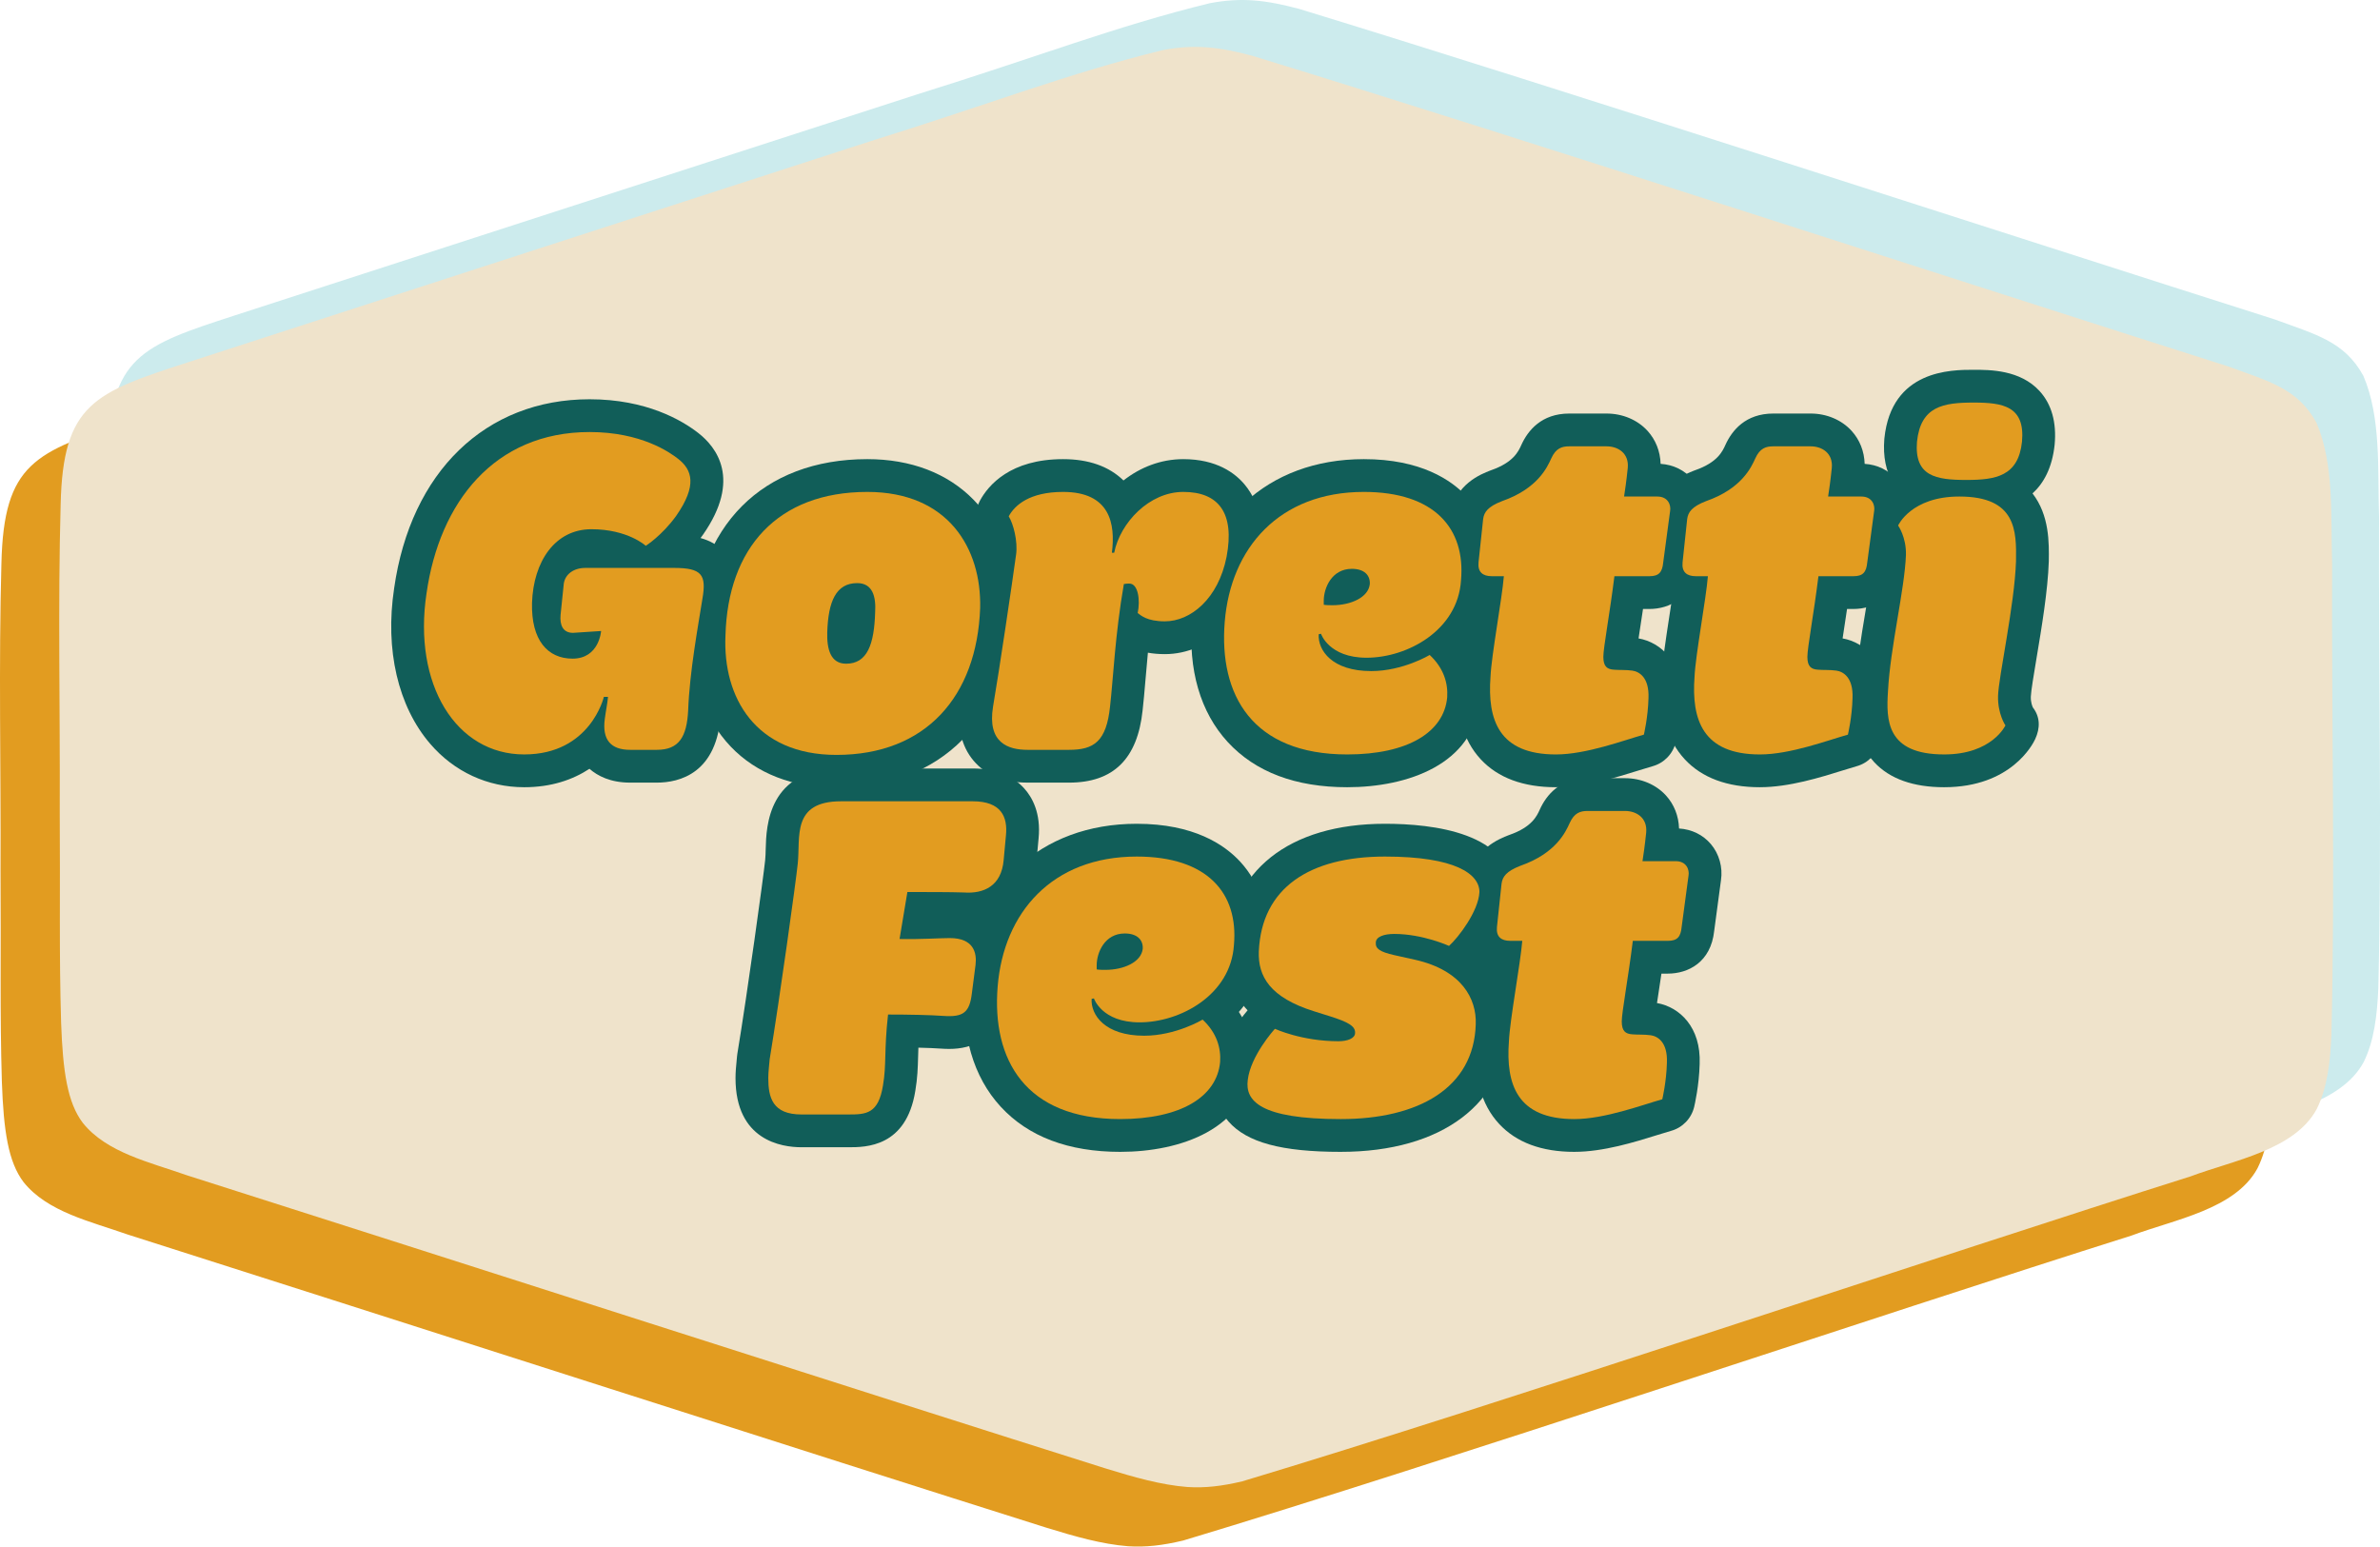
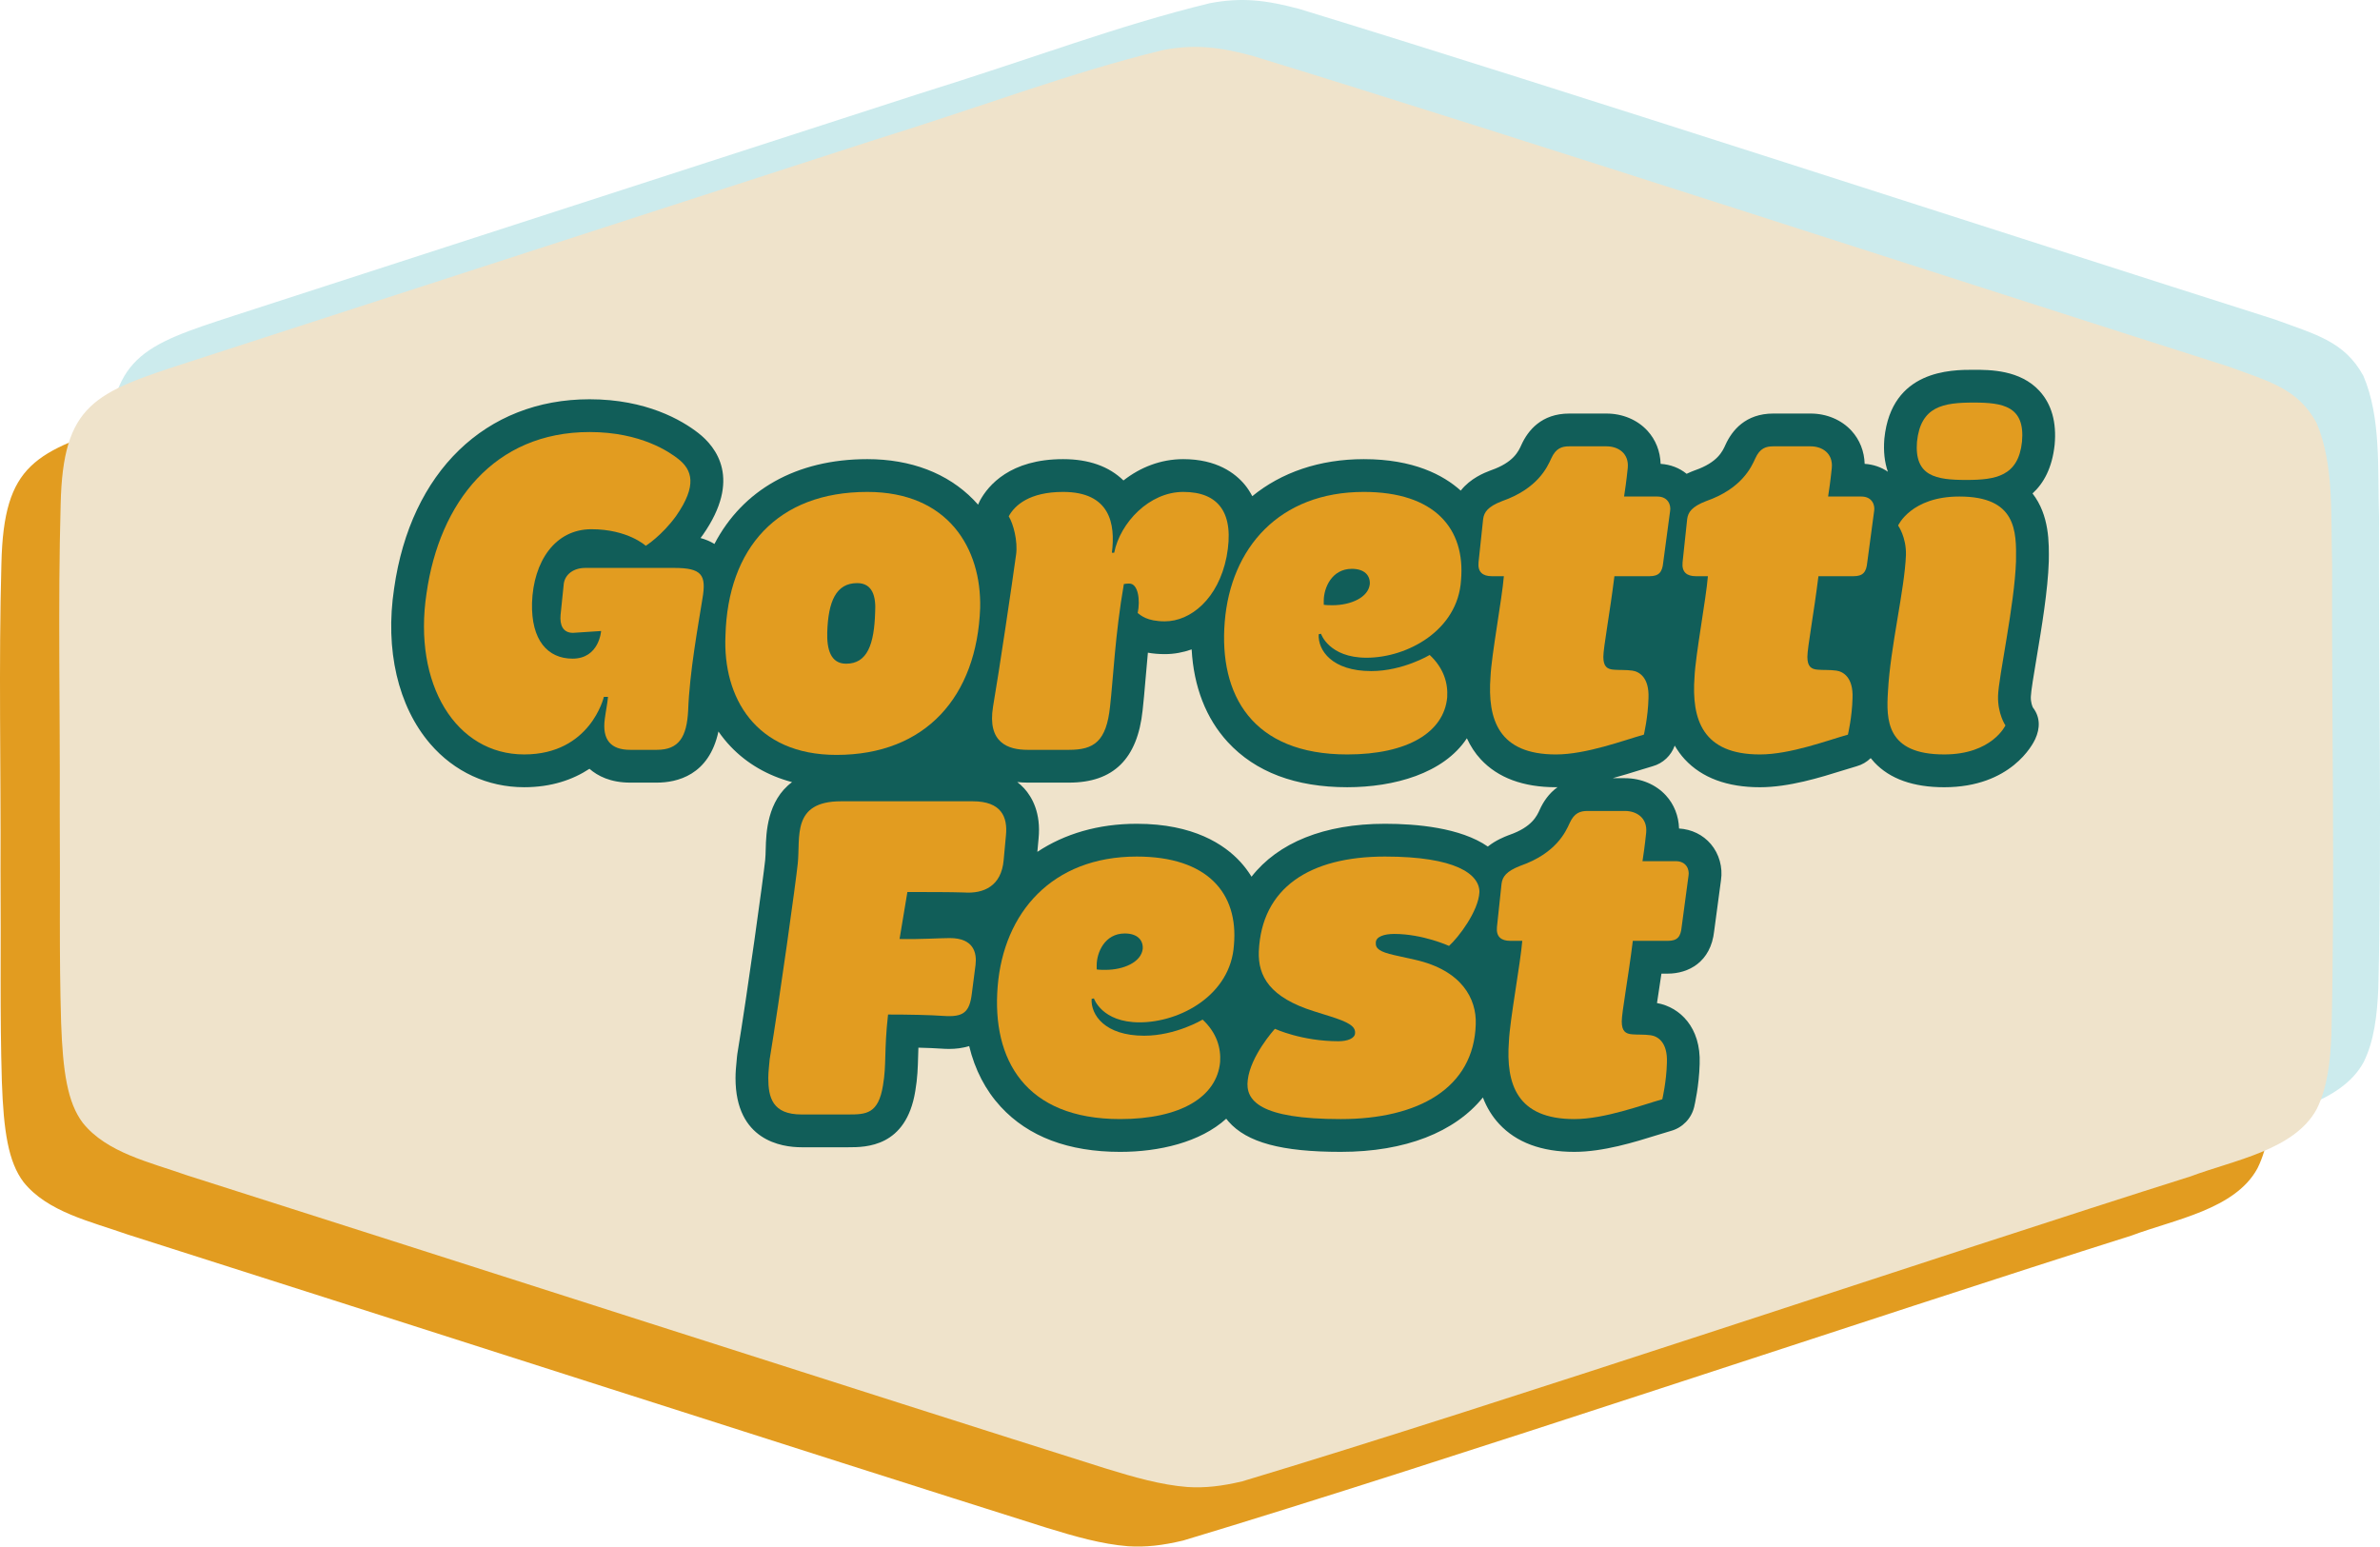
<svg xmlns="http://www.w3.org/2000/svg" id="a" data-name="Layer 1" viewBox="0 0 482.124 313.291">
  <defs>
    <style>
      .b {
        fill: #e29c20;
      }

      .b, .c, .d, .e {
        stroke-width: 0px;
      }

      .c {
        fill: #efe3cb;
-         
      }

      .d {
-         fill: #115e59;
+         fill: #ccebed;
      }

      .e {
-         fill: #ccebed;
+         fill: #115e59;
      }
    </style>
  </defs>
  <path class="b" d="M457.28,236.711c-4.525,8.299-16.863,10.334-25.509,13.587-50.032,15.779-140.51,46.279-192.112,61.778-4.186.988-7.562,1.381-11.125,1.151-5.334-.416-10.828-1.989-16.57-3.76-44.027-13.873-141.576-45.228-186.028-59.362-7.583-2.676-16.303-4.57-21.172-10.651-3.097-4.099-4.031-10.357-4.385-20.284-.423-14.072-.158-26.409-.276-42.734.088-20.721-.385-41.977.181-62.221.458-20.474,6.911-22.69,25.682-28.79,45.06-14.63,93.366-30.231,138.405-44.833,23.841-7.408,40.249-13.82,59.199-18.443,6.581-1.248,11.464-.604,18.067,1.142,50.813,15.53,145.809,46.44,197.677,62.919,8.329,3.067,14.097,4.44,17.932,11.405,3.655,8.493,2.87,19.028,3.182,28.556-.123,30.269.601,65.355-.147,95.522-.223,5.389-.837,10.661-2.956,14.934l-.044.083Z" />
-   <path class="e" d="M478.78,215.211c-4.525,8.299-16.863,10.334-25.509,13.587-50.032,15.779-140.51,46.279-192.112,61.778-4.186.988-7.562,1.381-11.125,1.151-5.334-.416-10.828-1.989-16.57-3.76-44.027-13.873-141.576-45.228-186.028-59.362-7.583-2.676-16.303-4.57-21.172-10.651-3.097-4.099-4.031-10.357-4.385-20.284-.423-14.072-.158-26.409-.276-42.734.088-20.721-.385-41.977.181-62.221.458-20.474,6.911-22.69,25.682-28.79,45.06-14.63,93.366-30.231,138.405-44.833,23.841-7.408,40.249-13.82,59.199-18.443,6.581-1.248,11.464-.604,18.067,1.142,50.813,15.53,145.809,46.44,197.677,62.919,8.329,3.067,14.097,4.44,17.932,11.405,3.655,8.493,2.87,19.028,3.182,28.556-.123,30.269.601,65.355-.147,95.522-.223,5.389-.837,10.661-2.956,14.934l-.044.083Z" />
+   <path class="d" d="M478.78,215.211c-4.525,8.299-16.863,10.334-25.509,13.587-50.032,15.779-140.51,46.279-192.112,61.778-4.186.988-7.562,1.381-11.125,1.151-5.334-.416-10.828-1.989-16.57-3.76-44.027-13.873-141.576-45.228-186.028-59.362-7.583-2.676-16.303-4.57-21.172-10.651-3.097-4.099-4.031-10.357-4.385-20.284-.423-14.072-.158-26.409-.276-42.734.088-20.721-.385-41.977.181-62.221.458-20.474,6.911-22.69,25.682-28.79,45.06-14.63,93.366-30.231,138.405-44.833,23.841-7.408,40.249-13.82,59.199-18.443,6.581-1.248,11.464-.604,18.067,1.142,50.813,15.53,145.809,46.44,197.677,62.919,8.329,3.067,14.097,4.44,17.932,11.405,3.655,8.493,2.87,19.028,3.182,28.556-.123,30.269.601,65.355-.147,95.522-.223,5.389-.837,10.661-2.956,14.934l-.044.083Z" />
  <path class="c" d="M469.28,224.711c-4.525,8.299-16.863,10.334-25.509,13.587-50.032,15.779-140.51,46.279-192.112,61.778-4.186.988-7.562,1.381-11.125,1.151-5.334-.416-10.828-1.989-16.57-3.76-44.027-13.873-141.576-45.228-186.028-59.362-7.583-2.676-16.303-4.57-21.172-10.651-3.097-4.099-4.031-10.357-4.385-20.284-.423-14.072-.158-26.409-.276-42.734.088-20.721-.385-41.977.181-62.221.458-20.474,6.911-22.69,25.682-28.79,45.06-14.63,93.366-30.231,138.405-44.833,23.841-7.408,40.249-13.82,59.199-18.443,6.581-1.248,11.464-.604,18.067,1.142,50.813,15.53,145.809,46.44,197.677,62.919,8.329,3.067,14.097,4.44,17.932,11.405,3.655,8.493,2.87,19.028,3.182,28.556-.123,30.269.601,65.355-.147,95.522-.223,5.389-.837,10.661-2.956,14.934l-.044.083Z" />
-   <g>
-     <path class="d" d="M106.186,159.47c-7.401,0-14.161-3.121-19.035-8.789-6.528-7.592-9.192-19.074-7.31-31.501,3.355-23.601,18.529-38.3,39.593-38.3,11.514,0,18.72,4.267,21.989,6.81,3.719,2.88,8.81,9.398.998,20.608-.17.236-.341.466-.512.692,1.873.51,3.638,1.443,5.052,3.122,3.035,3.605,2.221,8.308,1.873,10.316-.124.791-.29,1.793-.47,2.884-.891,5.388-2.11,12.767-2.329,18.892-.001.037-.003.075-.005.112-.651,12.374-8.409,14.222-12.975,14.222h-5.411c-3.992,0-6.598-1.366-8.234-2.8-3.364,2.211-7.717,3.733-13.225,3.733Z" />
-     <path class="d" d="M86.407,120.175c2.613-18.38,13.715-32.655,33.028-32.655,10.449,0,16.234,4.105,17.913,5.411,2.892,2.239,3.918,5.411-.373,11.569-2.892,4.012-6.158,6.064-6.158,6.064,0,0-3.639-3.358-11.01-3.358s-11.755,6.531-12.035,14.928c-.187,7.557,3.172,11.289,8.21,11.289,5.411,0,5.785-5.598,5.785-5.598l-5.691.373c-2.052,0-2.706-1.586-2.519-3.638l.653-6.345c.28-1.866,1.959-3.172,4.385-3.172h17.913c5.691,0,6.624,1.4,5.784,6.251-.84,5.318-2.612,14.834-2.892,22.671-.28,5.318-1.866,7.931-6.345,7.931h-5.411c-3.918,0-5.691-2.052-5.131-6.251.187-1.493.56-3.265.653-4.478h-.84s-2.706,11.662-16.141,11.662c-13.808,0-22.578-14.182-19.779-32.655Z" />
-     <path class="d" d="M169.445,159.563c-8.808,0-16.211-2.873-21.408-8.309-5.366-5.612-8.104-13.682-7.713-22.73.601-21.908,14.151-35.515,35.373-35.515,8.819,0,16.26,2.846,21.52,8.229,5.348,5.473,8.18,13.314,7.976,22.077-.815,22.392-14.512,36.248-35.747,36.248ZM170.633,122.499s0,0,0,0Z" />
-     <path class="d" d="M175.696,99.649c16.42,0,23.138,11.476,22.858,23.512-.653,17.913-11.009,29.762-29.109,29.762-16.421,0-23.045-11.662-22.485-24.164.467-17.726,10.543-29.109,28.736-29.109ZM177.282,124c.186-3.079-.467-5.878-3.639-5.878-4.292,0-5.878,3.732-6.065,9.983-.093,3.358.653,6.344,3.825,6.344,4.292,0,5.691-3.918,5.878-10.449Z" />
-     <path class="d" d="M208.166,158.537c-4.762,0-8.44-1.488-10.932-4.423-2.559-3.014-3.439-7.073-2.618-12.065,1.185-6.835,3.869-24.931,4.637-30.602.132-.957-.28-2.807-.598-3.426-1.267-2.027-1.292-4.487-.153-6.588,1.704-3.146,6.158-8.423,16.848-8.423,5.181,0,9.291,1.451,12.235,4.317,3.356-2.625,7.502-4.317,12.116-4.317,6.752,0,10.506,2.821,12.467,5.188,3.148,3.801,4.099,9.132,2.827,15.844-2.154,10.894-9.974,18.466-19.026,18.466-1.293,0-2.43-.107-3.435-.29-.189,1.953-.346,3.796-.491,5.5-.199,2.338-.372,4.356-.579,6.167-1.035,9.84-5.912,14.653-14.9,14.653h-8.397Z" />
-     <path class="d" d="M205.833,112.338c.373-2.706-.56-6.251-1.493-7.744,1.213-2.239,4.198-4.945,11.009-4.945,9.517,0,10.636,6.438,9.89,12.316h.466c1.213-6.065,7.091-12.316,13.995-12.316,7.184,0,10.45,4.292,8.77,13.155-1.679,8.49-7.277,13.062-12.502,13.062-3.638,0-4.851-1.213-5.505-1.679.56-2.612.093-5.971-1.679-5.971-.28,0-.653,0-1.12.093-1.773,10.169-2.146,19.126-2.799,24.817-.746,7.091-3.265,8.77-8.303,8.77h-8.397c-3.919,0-8.21-1.4-6.998-8.77,1.213-6.997,3.919-25.284,4.665-30.788Z" />
-     <path class="d" d="M272.917,159.47c-10.468,0-18.609-3.075-24.198-9.14-5.572-6.047-8.075-14.661-7.237-24.911,1.6-19.687,15.257-32.41,34.794-32.41,11.507,0,17.767,4.201,20.995,7.726,4.07,4.446,5.906,10.439,5.313,17.336-.313,4.585-2.284,9.231-5.623,13.051,2.091,3.137,3.081,6.78,2.828,10.578-.003.057-.008.113-.013.169-1.194,12.977-14.657,17.601-26.858,17.601Z" />
-     <path class="d" d="M276.275,99.649c14.276,0,20.62,7.371,19.687,17.913-.653,10.17-10.916,15.675-19.127,15.675-7.65,0-9.236-4.851-9.236-4.851l-.466.093c-.186,3.265,2.706,7.464,10.636,7.464,6.437,0,11.849-3.265,11.849-3.265,2.892,2.706,3.731,5.785,3.545,8.583-.653,7.091-8.023,11.569-20.246,11.569-19.22,0-26.03-12.036-24.818-26.87,1.213-14.928,11.009-26.311,28.176-26.311ZM269.931,122.601c3.733,0,7.278-1.586,7.558-4.292.093-1.773-1.12-3.079-3.639-3.079-4.105,0-5.691,3.919-5.691,6.437v.84c.56.093,1.12.093,1.772.093Z" />
-     <path class="d" d="M315.184,159.47c-6.62,0-11.742-1.902-15.224-5.653-3.678-3.963-5.201-9.574-4.653-17.15.131-2.712.803-7.11,1.514-11.762.142-.922.283-1.853.419-2.757-.92-.518-1.619-1.133-2.136-1.7-1.192-1.311-2.543-3.617-2.205-7.155,0,0,.953-8.96.961-9.019.825-6.169,6.233-8.263,8.01-8.951.066-.026.133-.05.2-.074,4.529-1.588,5.527-3.807,6.122-5.133,1.323-2.908,4.067-6.343,9.696-6.343h7.557c3.248,0,6.274,1.279,8.303,3.507,1.655,1.816,2.57,4.15,2.647,6.684,2.581.167,4.854,1.276,6.454,3.167,1.676,1.979,2.434,4.697,2.043,7.297l-1.376,10.27c-.672,6.386-5.282,8.665-9.395,8.665h-1.293c-.215,1.469-.427,2.85-.617,4.095-.091.6-.189,1.24-.283,1.868,4.572.806,8.94,4.881,8.644,12.34-.113,4.369-1.007,8.253-1.11,8.683-.558,2.351-2.348,4.214-4.675,4.863-.78.217-1.705.508-2.736.829-4.633,1.446-10.979,3.427-16.868,3.427Z" />
-     <path class="d" d="M304.642,116.723h-2.426c-1.865,0-2.892-.84-2.705-2.799l.933-8.77c.187-1.4.934-2.519,3.826-3.638,7.184-2.519,9.143-6.811,9.982-8.677.934-2.053,2.146-2.426,3.64-2.426h7.557c2.332,0,4.572,1.399,4.292,4.385-.28,2.706-.56,4.572-.747,5.785h6.718c2.239,0,2.799,1.773,2.612,2.892l-1.4,10.45c-.186,1.959-.839,2.799-2.799,2.799h-7.09c-.934,7.557-2.239,14.461-2.239,16.327,0,1.959.746,2.519,2.146,2.613,1.026.093,2.425,0,3.731.186,1.307.186,3.452,1.306,3.266,5.598-.093,3.825-.934,7.371-.934,7.371-4.012,1.12-11.661,4.012-17.819,4.012-11.568,0-13.902-6.998-13.248-15.768.186-4.292,2.332-15.768,2.705-20.339Z" />
-     <path class="d" d="M356.516,159.47c-6.62,0-11.742-1.902-15.224-5.652-3.678-3.963-5.201-9.574-4.654-17.151.131-2.709.803-7.105,1.514-11.755.142-.925.284-1.858.42-2.764-.92-.518-1.619-1.133-2.136-1.7-1.192-1.311-2.543-3.617-2.205-7.155,0,0,.953-8.96.961-9.019.825-6.171,6.234-8.264,8.012-8.952.066-.025.132-.05.199-.073,4.528-1.588,5.528-3.809,6.125-5.136,1.32-2.905,4.063-6.341,9.693-6.341h7.558c3.248,0,6.274,1.279,8.303,3.507,1.655,1.816,2.57,4.15,2.647,6.684,2.581.167,4.854,1.276,6.454,3.167,1.676,1.979,2.434,4.697,2.043,7.297l-1.376,10.27c-.672,6.386-5.281,8.665-9.394,8.665h-1.294c-.215,1.469-.427,2.85-.617,4.095-.091.6-.189,1.24-.283,1.868,4.574.806,8.941,4.882,8.644,12.341-.113,4.368-1.006,8.25-1.108,8.68-.558,2.352-2.348,4.215-4.676,4.866-.779.217-1.705.508-2.735.829-4.634,1.446-10.98,3.427-16.87,3.427Z" />
-     <path class="d" d="M345.974,116.723h-2.426c-1.865,0-2.892-.84-2.705-2.799l.933-8.77c.187-1.4.933-2.519,3.826-3.638,7.184-2.519,9.143-6.811,9.983-8.677.933-2.053,2.145-2.426,3.638-2.426h7.558c2.332,0,4.572,1.399,4.292,4.385-.28,2.706-.56,4.572-.746,5.785h6.717c2.239,0,2.799,1.773,2.612,2.892l-1.4,10.45c-.186,1.959-.84,2.799-2.798,2.799h-7.091c-.934,7.557-2.239,14.461-2.239,16.327,0,1.959.746,2.519,2.145,2.613,1.027.093,2.426,0,3.732.186,1.307.186,3.453,1.306,3.266,5.598-.093,3.825-.933,7.371-.933,7.371-4.012,1.12-11.662,4.012-17.82,4.012-11.569,0-13.902-6.998-13.249-15.768.187-4.292,2.333-15.768,2.706-20.339Z" />
-     <path class="d" d="M393.837,159.47c-6.248,0-11.001-1.691-14.129-5.027-4.526-4.829-4.106-11.331-3.88-14.824.255-4.916,1.165-10.372,2.045-15.649.754-4.52,1.467-8.789,1.585-11.802.023-.941-.337-1.824-.34-1.829-1.379-1.916-1.637-4.42-.68-6.576.244-.547,1.633-3.411,5.064-5.906-1.471-2.391-2.072-5.376-1.79-8.906.003-.053.009-.105.014-.158,1.443-13.884,13.531-13.884,18.081-13.884,3.293,0,9.423,0,13.355,4.306,2.439,2.671,3.467,6.327,3.054,10.866-.504,4.727-2.238,7.832-4.482,9.872,3.439,4.45,3.354,10.004,3.295,13.792-.184,5.85-1.455,13.438-2.476,19.535-.533,3.184-1.138,6.793-1.164,7.863-.028,1.114.292,1.901.42,2.171,1.491,1.939,1.498,4.171.466,6.413-.458.997-4.874,9.742-18.44,9.742Z" />
-     <path class="d" d="M386.093,112.431c.093-3.638-1.587-5.971-1.587-5.971,0,0,2.612-5.878,12.409-5.878,11.568,0,11.568,6.997,11.475,13.062-.28,8.863-3.545,23.511-3.639,27.336-.093,3.639,1.493,5.971,1.493,5.971,0,0-2.705,5.878-12.408,5.878-11.756,0-11.756-6.998-11.382-12.782.466-8.957,3.359-20.526,3.639-27.617ZM388.331,89.48c.747-7.184,5.318-7.931,11.476-7.931,5.971,0,10.45.746,9.796,7.931-.746,6.997-5.317,7.744-11.288,7.744-6.158,0-10.543-.746-9.984-7.744Z" />
-     <path class="d" d="M162.354,232.401c-4.017,0-13.358-1.365-13.358-14.011,0-1.223.109-2.334.206-3.314.034-.346.068-.686.093-1.018.015-.193.038-.386.07-.577,2.037-12.313,5.288-35.841,5.637-39.244.07-.66.091-1.47.113-2.327.117-4.44.426-16.232,15.262-16.232h26.684c4.491,0,7.995,1.355,10.414,4.028,1.614,1.784,3.429,4.997,2.911,10.177l-.461,4.99c-.52,5.82-3.781,10.078-8.701,11.777.148.147.285.293.413.436,1.467,1.647,3.106,4.565,2.581,9.115l-.758,5.874c-1.022,8.59-6.639,10.408-11.17,10.408-.514,0-1.067-.021-1.664-.063-1.157-.082-2.74-.148-4.584-.193-.025.659-.042,1.272-.059,1.861-.061,2.192-.118,4.261-.569,6.911-1.839,11.403-10.041,11.403-13.543,11.403h-9.517Z" />
-     <path class="d" d="M155.916,214.566c2.053-12.408,5.318-36.014,5.691-39.651.56-5.318-1.306-12.596,8.77-12.596h26.684c5.784,0,7.091,3.172,6.717,6.904l-.466,5.039c-.467,5.224-4.012,6.811-8.024,6.53-2.892-.093-7.277-.093-11.475-.093l-1.587,9.517c4.199.093,8.117-.187,10.17-.187,4.851,0,5.505,2.986,5.225,5.411l-.747,5.784c-.466,3.919-1.772,4.853-5.784,4.572-2.613-.186-6.904-.279-11.196-.279-.84,7.557-.28,9.982-1.026,14.367-.933,5.784-3.452,5.877-6.997,5.877h-9.517c-5.878,0-6.718-3.452-6.718-7.371,0-1.306.187-2.611.28-3.825Z" />
-     <path class="d" d="M226.919,233.335c-10.468,0-18.609-3.075-24.198-9.14-5.573-6.047-8.075-14.66-7.237-24.911,1.6-19.687,15.257-32.409,34.794-32.409,11.506,0,17.767,4.201,20.994,7.725,4.07,4.446,5.906,10.44,5.313,17.337-.314,4.585-2.284,9.232-5.623,13.05,2.092,3.137,3.082,6.781,2.829,10.579-.004.056-.008.112-.014.169-1.195,12.977-14.658,17.6-26.858,17.6Z" />
-     <path class="d" d="M230.277,173.515c14.275,0,20.619,7.37,19.686,17.913-.653,10.17-10.916,15.674-19.126,15.674-7.651,0-9.237-4.851-9.237-4.851l-.466.093c-.186,3.266,2.706,7.464,10.636,7.464,6.437,0,11.849-3.265,11.849-3.265,2.892,2.705,3.732,5.784,3.545,8.583-.653,7.091-8.023,11.569-20.246,11.569-19.22,0-26.03-12.035-24.818-26.869,1.213-14.928,11.009-26.311,28.176-26.311ZM223.933,196.467c3.732,0,7.277-1.587,7.557-4.293.093-1.772-1.12-3.078-3.639-3.078-4.105,0-5.691,3.919-5.691,6.437v.84c.56.094,1.12.094,1.773.094Z" />
-     <path class="d" d="M271.611,233.335c-12.009,0-19.027-1.899-22.756-6.158-1.542-1.762-3.255-4.791-2.68-9.233.692-5.798,4.76-11.163,6.555-13.281-3.08-3.249-4.542-7.317-4.362-12.175.698-16.054,12.735-25.614,32.2-25.614,9.623,0,25.766,1.796,25.766,13.824,0,.105-.002.21-.008.314-.24,5.05-3.551,10.1-6.099,13.144,4.023,4,5.519,9.059,5.356,13.558-.455,15.784-13.473,25.62-33.972,25.62Z" />
-     <path class="d" d="M258.268,208.409s5.411,2.518,12.875,2.518c1.772,0,3.359-.56,3.359-1.679.093-1.398-1.494-2.239-5.038-3.359l-3.265-1.026c-8.957-2.799-11.382-7.091-11.196-12.129.56-12.875,10.263-19.219,25.564-19.219,14.274,0,19.126,3.545,19.126,7.184-.186,3.919-4.292,9.236-6.158,10.916,0,0-5.317-2.425-11.101-2.425-2.053,0-3.733.56-3.733,1.772-.093,1.213.84,1.865,3.733,2.519l4.198.933c9.517,2.146,12.502,7.931,12.316,13.062-.374,12.969-11.663,19.22-27.336,19.22-16.421,0-19.407-3.733-18.847-7.931.56-4.851,5.318-10.17,5.505-10.356Z" />
-     <path class="d" d="M318.915,233.335c-6.62,0-11.741-1.902-15.222-5.652-3.679-3.962-5.202-9.573-4.655-17.15.131-2.714.804-7.115,1.516-11.771.14-.919.282-1.847.417-2.748-.92-.518-1.62-1.133-2.137-1.701-1.192-1.312-2.542-3.619-2.203-7.157,0,0,.952-8.959.961-9.02.829-6.169,6.235-8.26,8.012-8.947.065-.025.131-.049.197-.072,4.529-1.589,5.529-3.81,6.126-5.137,1.32-2.905,4.063-6.341,9.694-6.341h7.557c3.248,0,6.274,1.278,8.303,3.506,1.655,1.816,2.57,4.15,2.647,6.685,2.58.166,4.851,1.275,6.452,3.163,1.677,1.979,2.437,4.698,2.046,7.299l-1.376,10.272c-.674,6.385-5.284,8.664-9.395,8.664h-1.294c-.216,1.474-.428,2.861-.618,4.111-.092.594-.188,1.23-.282,1.852,4.574.805,8.941,4.882,8.644,12.342-.113,4.367-1.006,8.249-1.108,8.679-.558,2.352-2.348,4.216-4.676,4.866-.779.217-1.705.508-2.734.829-4.634,1.446-10.981,3.427-16.872,3.427Z" />
-     <path class="d" d="M308.373,190.588h-2.426c-1.866,0-2.893-.84-2.705-2.799l.932-8.77c.188-1.4.934-2.519,3.826-3.638,7.185-2.52,9.143-6.811,9.983-8.677.933-2.053,2.145-2.426,3.639-2.426h7.557c2.333,0,4.572,1.399,4.293,4.385-.281,2.706-.56,4.572-.747,5.785h6.718c2.239,0,2.798,1.772,2.612,2.892l-1.4,10.45c-.187,1.959-.84,2.799-2.799,2.799h-7.091c-.933,7.558-2.239,14.461-2.239,16.327,0,1.959.747,2.519,2.146,2.613,1.027.093,2.425,0,3.732.186s3.452,1.306,3.265,5.598c-.093,3.825-.933,7.371-.933,7.371-4.012,1.12-11.662,4.012-17.82,4.012-11.568,0-13.901-6.998-13.248-15.768.186-4.292,2.332-15.767,2.706-20.339Z" />
-   </g>
+   <path class="e" d="M413.163,79.215c-3.932-4.306-10.062-4.306-13.355-4.306-4.55,0-16.638,0-18.081,13.884-.005.052-.011.105-.014.158-.198,2.48.049,4.684.718,6.609-1.352-.928-2.953-1.483-4.701-1.596-.077-2.534-.992-4.868-2.647-6.684-2.03-2.229-5.056-3.507-8.303-3.507h-7.558c-5.631,0-8.374,3.436-9.693,6.341-.597,1.327-1.596,3.548-6.125,5.136-.067.024-.133.048-.199.073-.376.145-.918.359-1.541.655-1.46-1.184-3.269-1.884-5.267-2.013-.077-2.534-.992-4.868-2.647-6.684-2.03-2.229-5.056-3.507-8.303-3.507h-7.557c-5.63,0-8.374,3.435-9.696,6.343-.595,1.326-1.593,3.545-6.122,5.133-.067.024-.134.048-.2.074-1.187.459-3.988,1.553-5.967,4.061-3.519-3.163-9.569-6.375-19.63-6.375-8.974,0-16.702,2.691-22.596,7.501-.435-.818-.922-1.602-1.512-2.314-1.961-2.366-5.714-5.188-12.467-5.188-4.614,0-8.759,1.692-12.116,4.317-2.944-2.866-7.054-4.317-12.235-4.317-10.69,0-15.144,5.277-16.848,8.423-.141.261-.265.528-.37.798-.297-.338-.602-.67-.917-.992-5.259-5.383-12.701-8.229-21.52-8.229-14.417,0-25.287,6.285-30.968,17.181-.887-.546-1.837-.933-2.818-1.2.171-.225.343-.456.512-.692,7.812-11.209,2.721-17.728-.998-20.608-3.27-2.543-10.476-6.81-21.989-6.81-21.064,0-36.239,14.699-39.593,38.3-1.883,12.427.781,23.909,7.31,31.501,4.874,5.667,11.634,8.789,19.035,8.789,5.508,0,9.861-1.522,13.225-3.733,1.635,1.434,4.241,2.8,8.234,2.8h5.411c4.04,0,10.576-1.452,12.48-10.357.758,1.089,1.588,2.12,2.501,3.074,3.31,3.462,7.518,5.88,12.411,7.183-5.071,3.763-5.25,10.391-5.331,13.475-.023.857-.044,1.667-.113,2.327-.349,3.403-3.599,26.931-5.637,39.244-.032.191-.055.384-.07.577-.025.332-.059.672-.093,1.018-.097.979-.206,2.09-.206,3.314,0,12.646,9.341,14.011,13.358,14.011h9.517c3.502,0,11.704,0,13.543-11.403.451-2.65.508-4.72.569-6.911.017-.589.034-1.202.059-1.861,1.844.045,3.427.111,4.584.193.597.042,1.15.063,1.664.063,1.301,0,2.691-.159,4.037-.576,1.155,4.781,3.299,8.932,6.393,12.29,5.589,6.065,13.73,9.14,24.198,9.14,7.838,0,16.191-1.913,21.484-6.719.151.195.302.389.452.56,3.729,4.259,10.747,6.158,22.756,6.158,13.087,0,23.117-4.014,28.783-11.019.783,2.046,1.875,3.834,3.299,5.367,3.481,3.75,8.603,5.652,15.222,5.652,5.89,0,12.237-1.981,16.872-3.427,1.029-.321,1.955-.612,2.734-.829,2.328-.65,4.119-2.514,4.676-4.865.102-.43.994-4.312,1.108-8.68.297-7.46-4.07-11.537-8.644-12.342.094-.622.19-1.258.282-1.852.19-1.25.402-2.637.618-4.111h1.294c4.111,0,8.721-2.279,9.395-8.664l1.376-10.273c.391-2.601-.369-5.32-2.046-7.299-1.601-1.888-3.872-2.996-6.452-3.163-.077-2.535-.992-4.87-2.647-6.685-2.03-2.228-5.056-3.506-8.303-3.506h-2.499c1.935-.527,3.762-1.092,5.374-1.595,1.031-.321,1.956-.612,2.736-.829,2.094-.585,3.745-2.156,4.463-4.177.589.999,1.255,1.936,2.04,2.782,3.482,3.751,8.605,5.652,15.224,5.652,5.89,0,12.236-1.981,16.87-3.427,1.03-.321,1.956-.612,2.735-.829,1.09-.304,2.054-.882,2.837-1.644.234.296.481.588.749.873,3.128,3.336,7.881,5.027,14.129,5.027,13.565,0,17.981-8.745,18.44-9.742,1.032-2.243,1.026-4.474-.466-6.413-.129-.27-.449-1.057-.42-2.171.026-1.07.631-4.679,1.164-7.863,1.021-6.097,2.292-13.685,2.476-19.535.058-3.787.144-9.342-3.295-13.792,2.244-2.04,3.978-5.145,4.482-9.872.413-4.539-.615-8.195-3.054-10.866ZM311.927,163.979c-.597,1.327-1.596,3.548-6.126,5.137-.066.023-.132.048-.197.072-.862.333-2.576,1.002-4.209,2.301-5.538-3.85-14.564-4.614-20.828-4.614-12.323,0-21.664,3.836-27.04,10.721-.655-1.061-1.403-2.065-2.256-2.996-3.227-3.524-9.488-7.725-20.994-7.725-7.776,0-14.615,2.021-20.139,5.689l.248-2.68c.518-5.18-1.297-8.393-2.911-10.177-.43-.475-.907-.894-1.405-1.286.676.069,1.369.116,2.097.116h8.397c8.989,0,13.865-4.814,14.9-14.653.208-1.81.38-3.829.579-6.167.145-1.704.302-3.547.491-5.5,1.005.183,2.142.29,3.435.29,1.877,0,3.695-.342,5.427-.956.421,7.564,2.902,13.982,7.323,18.779,5.589,6.065,13.731,9.14,24.198,9.14,9.386,0,19.514-2.742,24.233-9.914.733,1.583,1.652,3.014,2.81,4.261,3.482,3.751,8.605,5.653,15.224,5.653.111,0,.224-.012.336-.013-1.758,1.252-2.884,2.962-3.593,4.522Z" />
  <g>
    <path class="b" d="M86.407,120.175c2.613-18.38,13.715-32.655,33.028-32.655,10.449,0,16.234,4.105,17.913,5.411,2.892,2.239,3.918,5.411-.373,11.569-2.892,4.012-6.158,6.064-6.158,6.064,0,0-3.639-3.358-11.01-3.358s-11.755,6.531-12.035,14.928c-.187,7.557,3.172,11.289,8.21,11.289,5.411,0,5.785-5.598,5.785-5.598l-5.691.373c-2.052,0-2.706-1.586-2.519-3.638l.653-6.345c.28-1.866,1.959-3.172,4.385-3.172h17.913c5.691,0,6.624,1.4,5.784,6.251-.84,5.318-2.612,14.834-2.892,22.671-.28,5.318-1.866,7.931-6.345,7.931h-5.411c-3.918,0-5.691-2.052-5.131-6.251.187-1.493.56-3.265.653-4.478h-.84s-2.706,11.662-16.141,11.662c-13.808,0-22.578-14.182-19.779-32.655Z" />
    <path class="b" d="M175.696,99.649c16.42,0,23.138,11.476,22.858,23.512-.653,17.913-11.009,29.762-29.109,29.762-16.421,0-23.045-11.662-22.485-24.164.467-17.726,10.543-29.109,28.736-29.109ZM177.282,124c.186-3.079-.467-5.878-3.639-5.878-4.292,0-5.878,3.732-6.065,9.983-.093,3.358.653,6.344,3.825,6.344,4.292,0,5.691-3.918,5.878-10.449Z" />
    <path class="b" d="M205.833,112.338c.373-2.706-.56-6.251-1.493-7.744,1.213-2.239,4.198-4.945,11.009-4.945,9.517,0,10.636,6.438,9.89,12.316h.466c1.213-6.065,7.091-12.316,13.995-12.316,7.184,0,10.45,4.292,8.77,13.155-1.679,8.49-7.277,13.062-12.502,13.062-3.638,0-4.851-1.213-5.505-1.679.56-2.612.093-5.971-1.679-5.971-.28,0-.653,0-1.12.093-1.773,10.169-2.146,19.126-2.799,24.817-.746,7.091-3.265,8.77-8.303,8.77h-8.397c-3.919,0-8.21-1.4-6.998-8.77,1.213-6.997,3.919-25.284,4.665-30.788Z" />
    <path class="b" d="M276.275,99.649c14.276,0,20.62,7.371,19.687,17.913-.653,10.17-10.916,15.675-19.127,15.675-7.65,0-9.236-4.851-9.236-4.851l-.466.093c-.186,3.265,2.706,7.464,10.636,7.464,6.437,0,11.849-3.265,11.849-3.265,2.892,2.706,3.731,5.785,3.545,8.583-.653,7.091-8.023,11.569-20.246,11.569-19.22,0-26.03-12.036-24.818-26.87,1.213-14.928,11.009-26.311,28.176-26.311ZM269.931,122.601c3.733,0,7.278-1.586,7.558-4.292.093-1.773-1.12-3.079-3.639-3.079-4.105,0-5.691,3.919-5.691,6.437v.84c.56.093,1.12.093,1.772.093Z" />
    <path class="b" d="M304.642,116.723h-2.426c-1.865,0-2.892-.84-2.705-2.799l.933-8.77c.187-1.4.934-2.519,3.826-3.638,7.184-2.519,9.143-6.811,9.982-8.677.934-2.053,2.146-2.426,3.64-2.426h7.557c2.332,0,4.572,1.399,4.292,4.385-.28,2.706-.56,4.572-.747,5.785h6.718c2.239,0,2.799,1.773,2.612,2.892l-1.4,10.45c-.186,1.959-.839,2.799-2.799,2.799h-7.09c-.934,7.557-2.239,14.461-2.239,16.327,0,1.959.746,2.519,2.146,2.613,1.026.093,2.425,0,3.731.186,1.307.186,3.452,1.306,3.266,5.598-.093,3.825-.934,7.371-.934,7.371-4.012,1.12-11.661,4.012-17.819,4.012-11.568,0-13.902-6.998-13.248-15.768.186-4.292,2.332-15.768,2.705-20.339Z" />
    <path class="b" d="M345.974,116.723h-2.426c-1.865,0-2.892-.84-2.705-2.799l.933-8.77c.187-1.4.933-2.519,3.826-3.638,7.184-2.519,9.143-6.811,9.983-8.677.933-2.053,2.145-2.426,3.638-2.426h7.558c2.332,0,4.572,1.399,4.292,4.385-.28,2.706-.56,4.572-.746,5.785h6.717c2.239,0,2.799,1.773,2.612,2.892l-1.4,10.45c-.186,1.959-.84,2.799-2.798,2.799h-7.091c-.934,7.557-2.239,14.461-2.239,16.327,0,1.959.746,2.519,2.145,2.613,1.027.093,2.426,0,3.732.186,1.307.186,3.453,1.306,3.266,5.598-.093,3.825-.933,7.371-.933,7.371-4.012,1.12-11.662,4.012-17.82,4.012-11.569,0-13.902-6.998-13.249-15.768.187-4.292,2.333-15.768,2.706-20.339Z" />
    <path class="b" d="M386.093,112.431c.093-3.638-1.587-5.971-1.587-5.971,0,0,2.612-5.878,12.409-5.878,11.568,0,11.568,6.997,11.475,13.062-.28,8.863-3.545,23.511-3.639,27.336-.093,3.639,1.493,5.971,1.493,5.971,0,0-2.705,5.878-12.408,5.878-11.756,0-11.756-6.998-11.382-12.782.466-8.957,3.359-20.526,3.639-27.617ZM388.331,89.48c.747-7.184,5.318-7.931,11.476-7.931,5.971,0,10.45.746,9.796,7.931-.746,6.997-5.317,7.744-11.288,7.744-6.158,0-10.543-.746-9.984-7.744Z" />
    <path class="b" d="M155.916,214.566c2.053-12.408,5.318-36.014,5.691-39.651.56-5.318-1.306-12.596,8.77-12.596h26.684c5.784,0,7.091,3.172,6.717,6.904l-.466,5.039c-.467,5.224-4.012,6.811-8.024,6.53-2.892-.093-7.277-.093-11.475-.093l-1.587,9.517c4.199.093,8.117-.187,10.17-.187,4.851,0,5.505,2.986,5.225,5.411l-.747,5.784c-.466,3.919-1.772,4.853-5.784,4.572-2.613-.186-6.904-.279-11.196-.279-.84,7.557-.28,9.982-1.026,14.367-.933,5.784-3.452,5.877-6.997,5.877h-9.517c-5.878,0-6.718-3.452-6.718-7.371,0-1.306.187-2.611.28-3.825Z" />
    <path class="b" d="M230.277,173.515c14.275,0,20.619,7.37,19.686,17.913-.653,10.17-10.916,15.674-19.126,15.674-7.651,0-9.237-4.851-9.237-4.851l-.466.093c-.186,3.266,2.706,7.464,10.636,7.464,6.437,0,11.849-3.265,11.849-3.265,2.892,2.705,3.732,5.784,3.545,8.583-.653,7.091-8.023,11.569-20.246,11.569-19.22,0-26.03-12.035-24.818-26.869,1.213-14.928,11.009-26.311,28.176-26.311ZM223.933,196.467c3.732,0,7.277-1.587,7.557-4.293.093-1.772-1.12-3.078-3.639-3.078-4.105,0-5.691,3.919-5.691,6.437v.84c.56.094,1.12.094,1.773.094Z" />
    <path class="b" d="M258.268,208.409s5.411,2.518,12.875,2.518c1.772,0,3.359-.56,3.359-1.679.093-1.398-1.494-2.239-5.038-3.359l-3.265-1.026c-8.957-2.799-11.382-7.091-11.196-12.129.56-12.875,10.263-19.219,25.564-19.219,14.274,0,19.126,3.545,19.126,7.184-.186,3.919-4.292,9.236-6.158,10.916,0,0-5.317-2.425-11.101-2.425-2.053,0-3.733.56-3.733,1.772-.093,1.213.84,1.865,3.733,2.519l4.198.933c9.517,2.146,12.502,7.931,12.316,13.062-.374,12.969-11.663,19.22-27.336,19.22-16.421,0-19.407-3.733-18.847-7.931.56-4.851,5.318-10.17,5.505-10.356Z" />
    <path class="b" d="M308.373,190.588h-2.426c-1.866,0-2.893-.84-2.705-2.799l.932-8.77c.188-1.4.934-2.519,3.826-3.638,7.185-2.52,9.143-6.811,9.983-8.677.933-2.053,2.145-2.426,3.639-2.426h7.557c2.333,0,4.572,1.399,4.293,4.385-.281,2.706-.56,4.572-.747,5.785h6.718c2.239,0,2.798,1.772,2.612,2.892l-1.4,10.45c-.187,1.959-.84,2.799-2.799,2.799h-7.091c-.933,7.558-2.239,14.461-2.239,16.327,0,1.959.747,2.519,2.146,2.613,1.027.093,2.425,0,3.732.186s3.452,1.306,3.265,5.598c-.093,3.825-.933,7.371-.933,7.371-4.012,1.12-11.662,4.012-17.82,4.012-11.568,0-13.901-6.998-13.248-15.768.186-4.292,2.332-15.767,2.706-20.339Z" />
  </g>
</svg>
